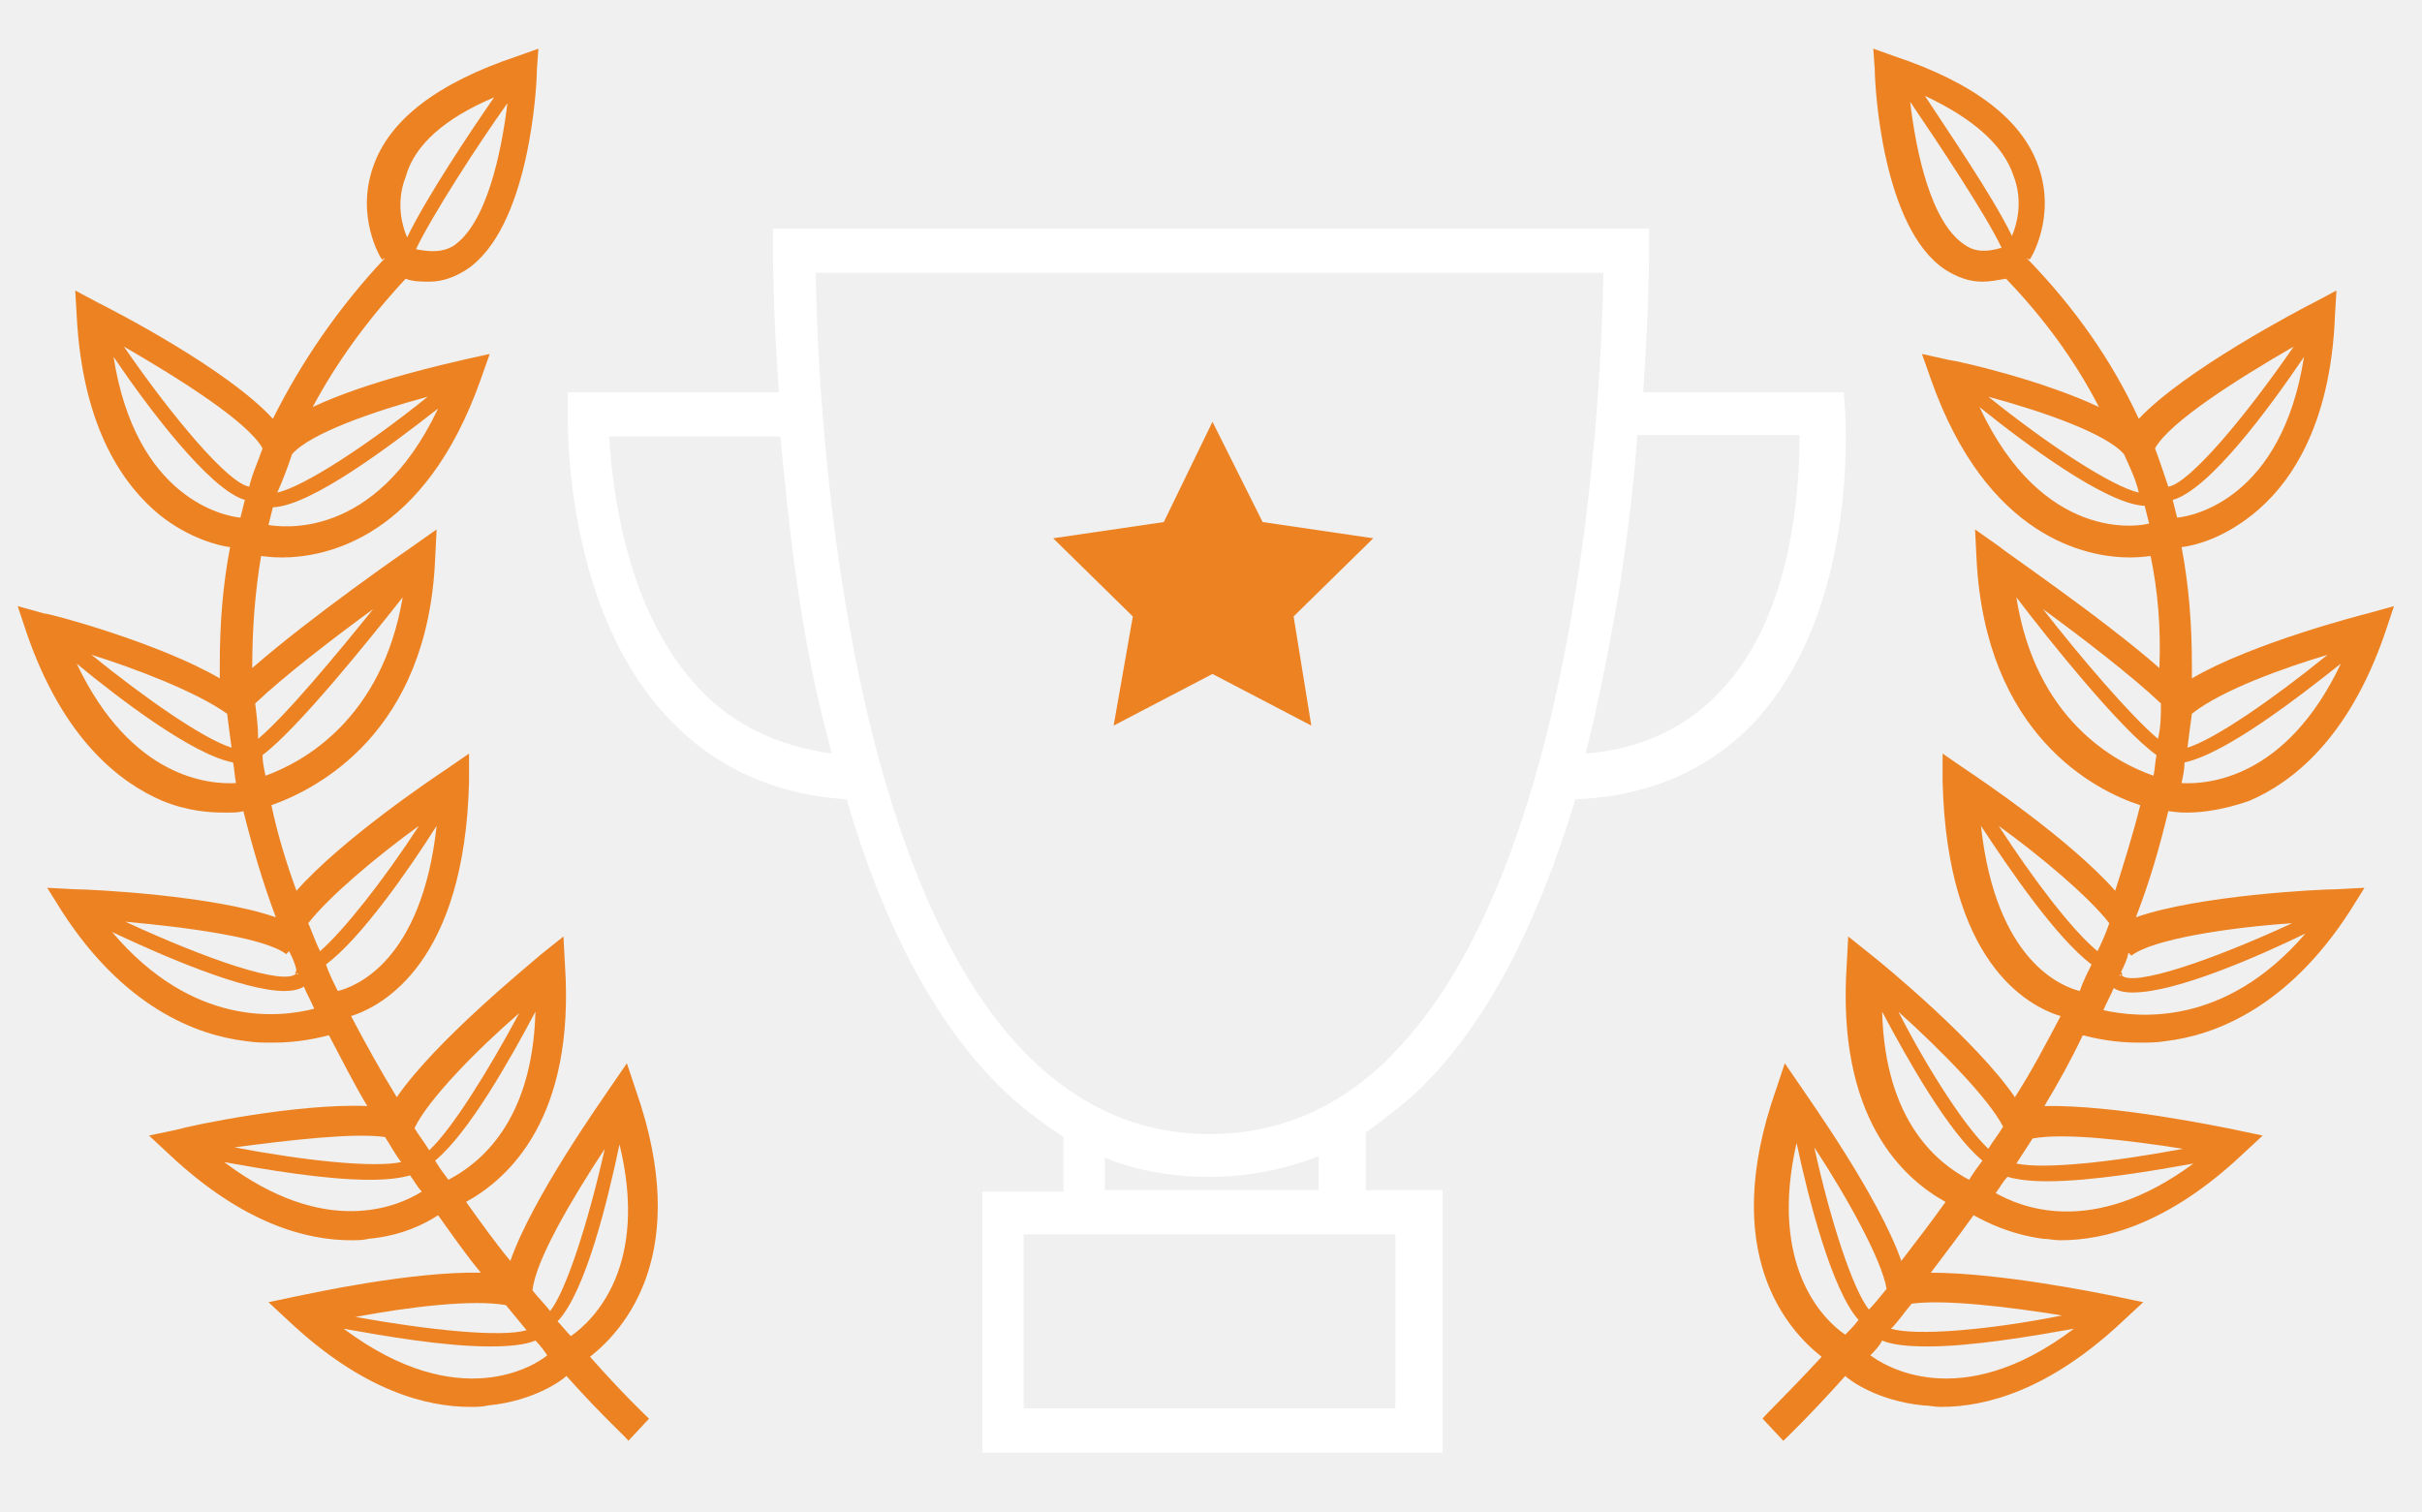
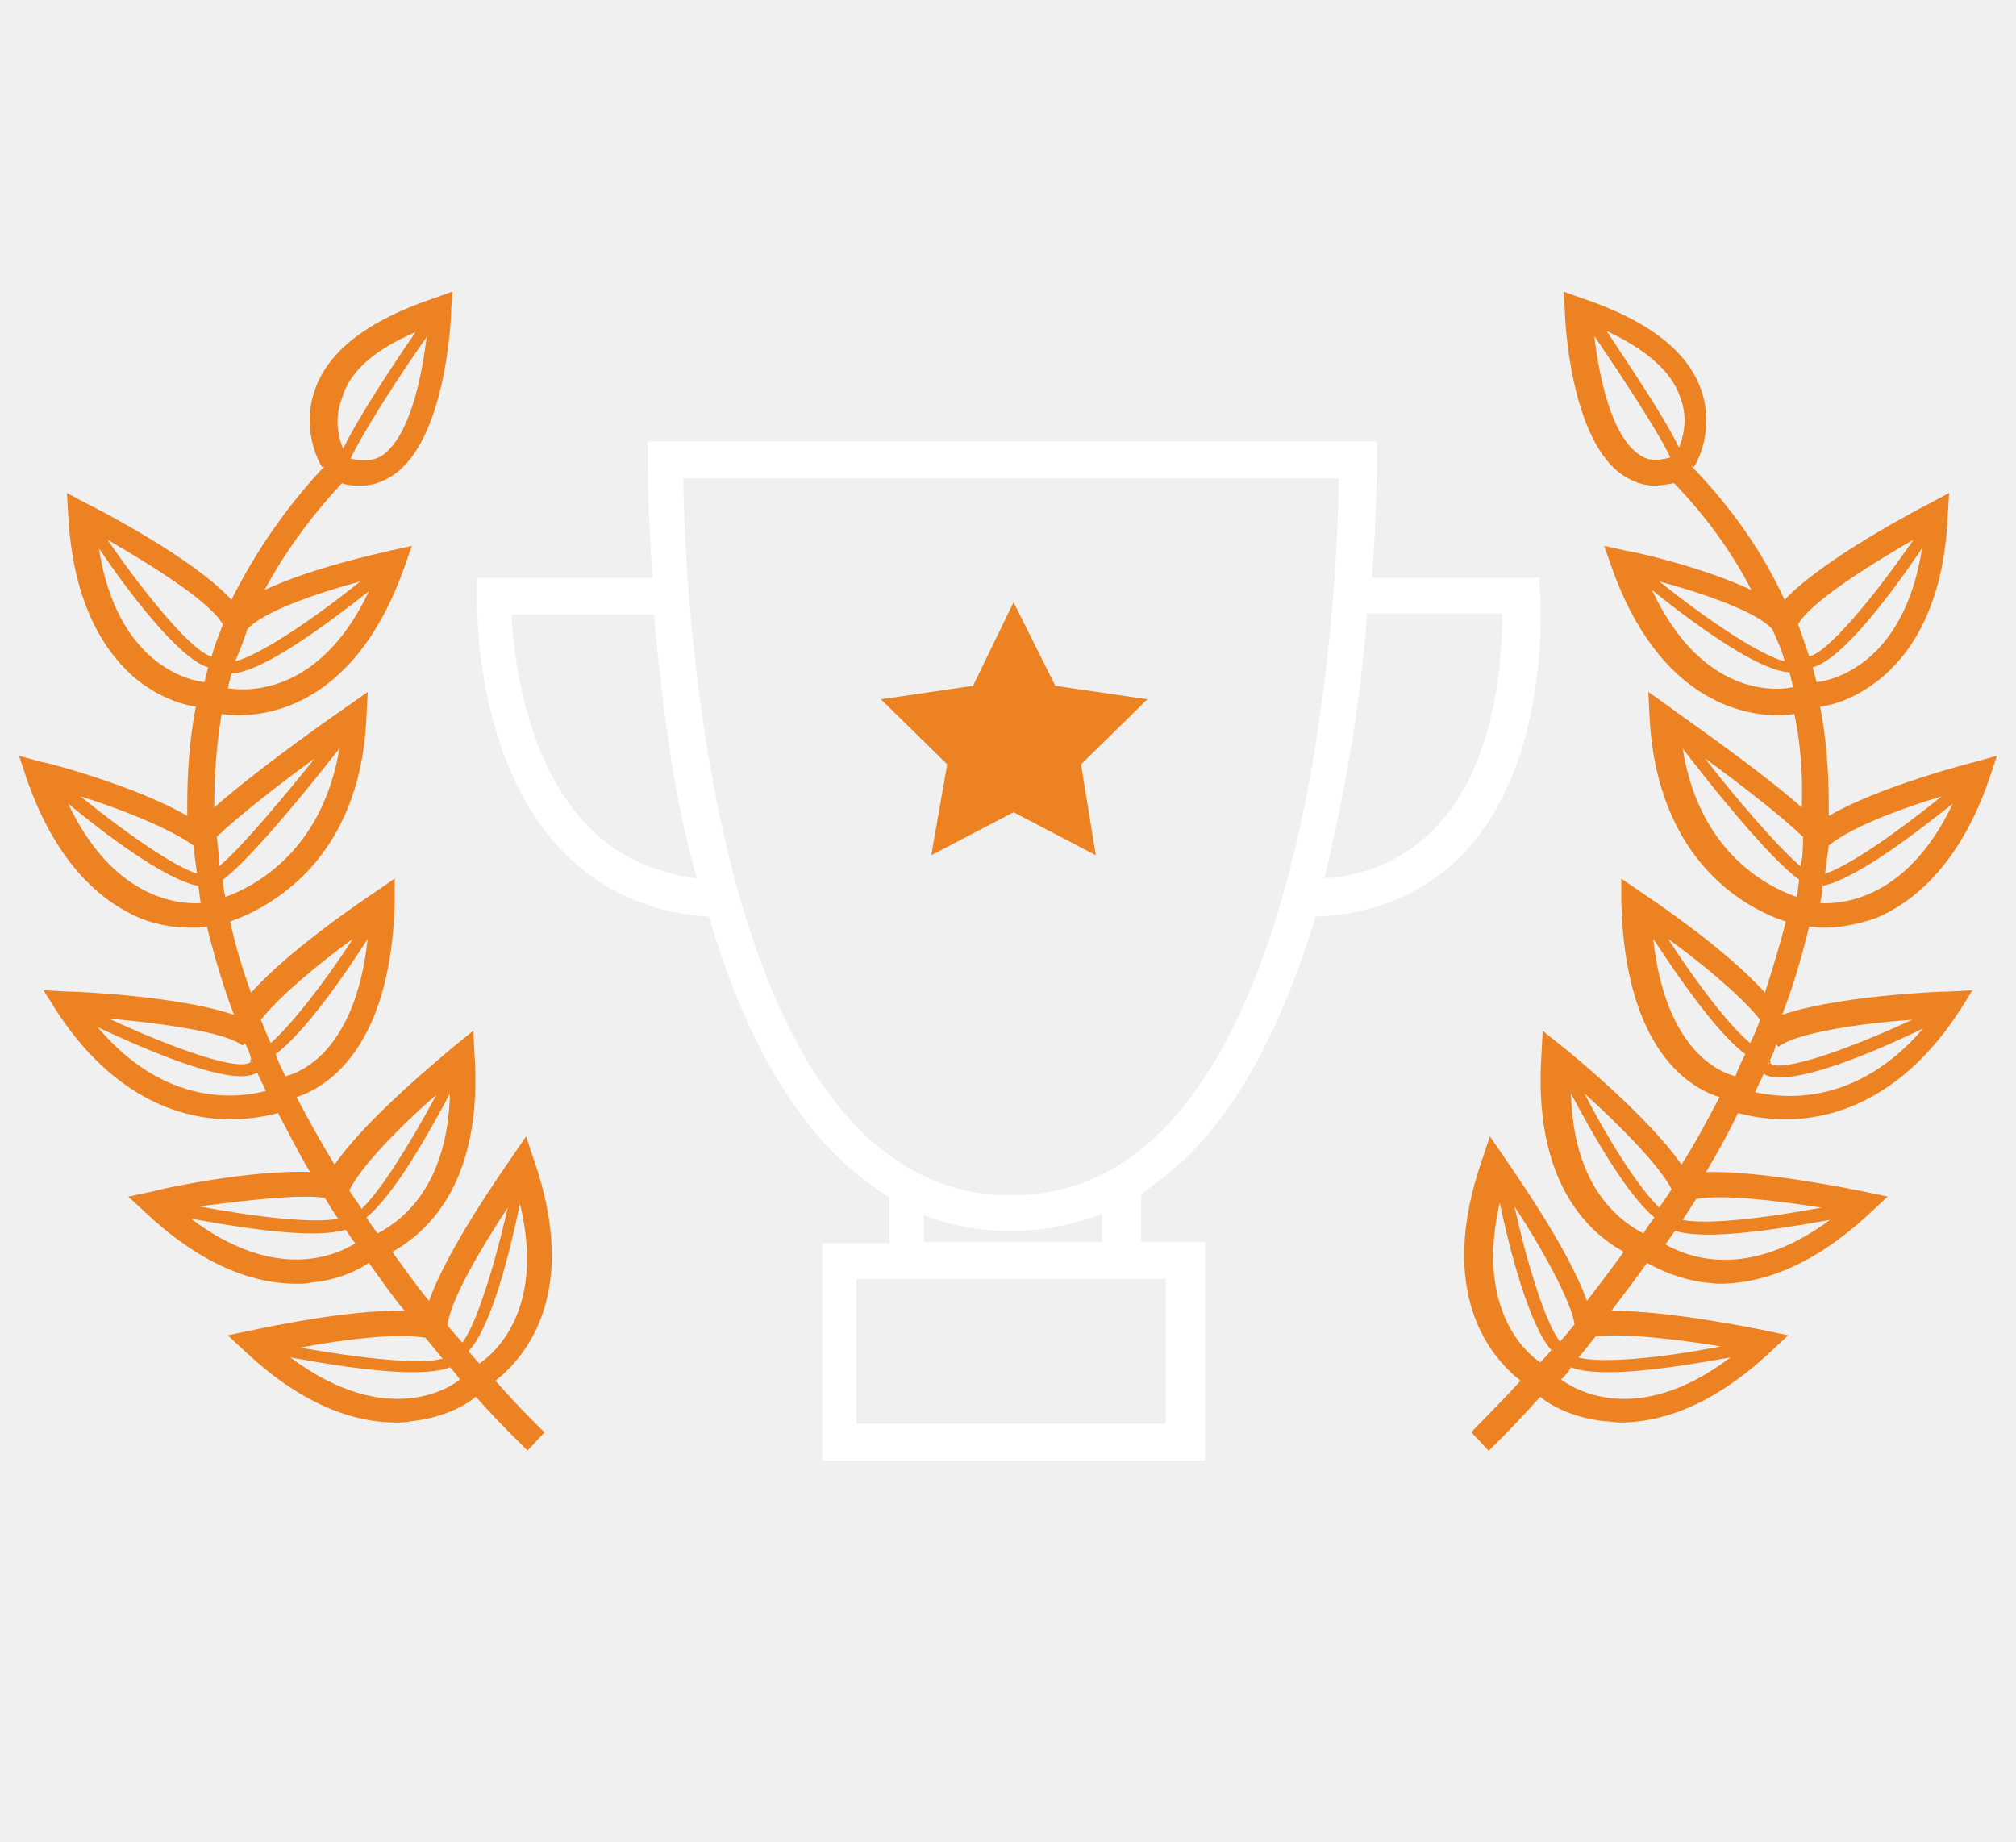
- <svg xmlns="http://www.w3.org/2000/svg" version="1.1" id="Layer_1" x="0px" y="0px" width="164.2px" height="102.5px" viewBox="-249.5 344.5 164.2 102.5" enable-background="new -249.5 344.5 164.2 102.5" xml:space="preserve">
-   <polygon fill="#ED8222" points="-167.3,373.1 -163.9,379.9 -156.4,381 -161.8,386.3 -160.6,393.7 -167.3,390.2 -174,393.7   -172.7,386.3 -178.1,381 -170.6,379.9 " />
-   <path fill="#FFFFFF" d="M-153,418.1c4.3-4.3,7.7-10.8,10.3-19.4c5-0.2,9.1-2,12.2-5.3c7-7.6,6.1-20.4,6.1-20.9l-0.1-1.4h-13.6  c0.4-5.7,0.4-9.5,0.4-9.6l0-1.5h-29.7h-29.7l0,1.5c0,0.1,0,3.9,0.4,9.6h-14.3l0,1.5c0,0.5-0.3,13.3,7,20.8c3.1,3.2,7.1,5,11.9,5.3  c2.5,8.6,6,15.1,10.3,19.4c1.4,1.4,2.9,2.5,4.4,3.5v3.7h-5.5V443h31.2v-17.8h-5.2v-3.9C-155.7,420.4-154.3,419.4-153,418.1z   M-127.5,374.1c0,3.3-0.4,12-5.3,17.2c-2.3,2.5-5.4,4-9.2,4.3c0.9-3.6,1.7-7.6,2.4-11.9c0.5-3.4,0.9-6.7,1.1-9.7H-127.5z   M-202,391.3c-5.1-5.3-6-13.8-6.2-17.2h11.6c0.3,3,0.6,6.2,1.1,9.7c0.6,4.3,1.4,8.2,2.4,11.8C-196.7,395.1-199.7,393.7-202,391.3z   M-194.2,363h26.7h26.7c-0.1,7.3-1.4,39.9-14.3,53c-3.5,3.6-7.7,5.4-12.4,5.4s-8.8-1.8-12.4-5.4C-192.8,402.9-194.1,370.3-194.2,363  z M-154.9,428.2V440h-25.2v-11.8h2.5h1.5h17.5h1.5H-154.9z M-160.1,425.2h-14.5V423c2.2,0.9,4.6,1.3,7.1,1.3c2.6,0,5.1-0.5,7.4-1.4  V425.2z" />
-   <path fill="#ED8222" d="M-101.2,399.6c1,0,2.5-0.2,4.2-0.8c2.8-1.2,6.7-4.1,9.2-11.4l0.6-1.8l-1.8,0.5c-0.4,0.1-7.8,2-11.9,4.4  c0-0.3,0-0.6,0-0.9c0-2.7-0.2-5.4-0.7-8c0.9-0.1,2.8-0.6,4.8-2.2c2.4-1.9,5.3-5.8,5.6-13.5l0.1-1.7l-1.5,0.8  c-1,0.5-8.8,4.6-11.9,7.9c-1.8-3.9-4.3-7.5-7.6-10.9l0.2,0.1c0.1-0.1,1.8-2.9,0.6-6.3c-1.1-3.2-4.4-5.7-9.8-7.5l-1.4-0.5l0.1,1.4  c0,1.1,0.5,10.8,4.8,13.6c0.8,0.5,1.6,0.8,2.5,0.8c0.5,0,1-0.1,1.6-0.2c2.6,2.7,4.7,5.6,6.3,8.7c-3.8-1.8-9.4-3.1-10.2-3.2l-1.8-0.4  l0.6,1.7c3.8,10.8,10.6,12.1,13.5,12.1c0.8,0,1.3-0.1,1.4-0.1c0.5,2.4,0.7,4.9,0.6,7.5c0,0,0,0.1,0,0.1c-4-3.5-10.5-7.9-10.8-8.2  l-1.7-1.2l0.1,2c0.6,11.9,8,15.7,11.1,16.7c-0.5,2-1.1,3.9-1.7,5.8c-3.1-3.5-9.2-7.6-10.1-8.2l-1.6-1.1l0,1.9  c0.3,12.2,5.7,15.2,8,15.9c-1,1.9-2,3.8-3.1,5.5c-2.6-3.8-8.9-9-9.8-9.7l-1.5-1.2l-0.1,1.9c-0.7,10.4,3.8,14.5,6.7,16.1  c-1,1.4-2,2.7-3,4c-1.5-4.3-6.2-10.9-6.8-11.8l-1.1-1.6l-0.6,1.8c-3.9,11.1,0.8,16.3,3.1,18.1c-2.4,2.6-4,4.1-4,4.2l1.4,1.5  c0,0,1.7-1.6,4.2-4.4c0.3,0.3,2.2,1.7,5.3,2c0.4,0,0.7,0.1,1.2,0.1c3,0,7.3-1.1,12.3-5.8l1.4-1.3l-1.9-0.4c-1-0.2-7.8-1.6-12.5-1.6  c0.9-1.2,1.9-2.5,2.9-3.9c0.9,0.5,2.5,1.3,4.7,1.6c0.4,0,0.7,0.1,1.2,0.1c3,0,7.3-1.1,12.3-5.8l1.4-1.3l-1.9-0.4  c-1-0.2-8.2-1.7-12.9-1.6c0.9-1.5,1.8-3.1,2.6-4.8c0.8,0.2,2.1,0.5,3.8,0.5c0.6,0,1.2,0,1.8-0.1c3.4-0.4,8.3-2.3,12.5-8.8l1-1.6  l-1.9,0.1c-1.1,0-9.3,0.4-13.6,1.9c0.9-2.3,1.6-4.7,2.2-7.2C-101.8,399.6-101.5,399.6-101.2,399.6z M-101.6,397.6  c0.1-0.5,0.2-0.9,0.2-1.4c2.8-0.6,7.7-4.4,10.6-6.7C-94.5,397.3-99.8,397.7-101.6,397.6z M-100.9,392.9c2-1.6,6.2-3.1,9.2-4  c-3.7,3-7.6,5.7-9.5,6.3C-101.1,394.4-101,393.6-100.9,392.9L-100.9,392.9z M-101.9,379.6c-0.1-0.4-0.2-0.8-0.3-1.2  c2.5-0.7,6.6-6.3,8.9-9.7C-94.8,378.3-100.8,379.5-101.9,379.6z M-94,368c-3.3,4.8-7.1,9.3-8.5,9.5c-0.3-0.9-0.6-1.8-0.9-2.6  C-102.4,373.1-97.8,370.2-94,368z M-113,356.4c0.7,1.8,0.2,3.4-0.1,4.1c-1.3-2.7-4.4-7.2-5.9-9.5  C-115.8,352.5-113.7,354.3-113,356.4z M-116.3,361.1c-2.3-1.5-3.3-6.3-3.7-9.7c1.9,2.8,5.1,7.6,6.2,9.9  C-114.8,361.6-115.6,361.6-116.3,361.1z M-104.5,377.9c-1.8-0.4-6.1-3.2-10.2-6.5c3.7,1,8,2.5,9.2,3.9  C-105.1,376.2-104.7,377-104.5,377.9z M-115.3,372.1c3.1,2.5,8.6,6.6,11.2,6.7c0.1,0.4,0.2,0.8,0.3,1.2  C-104.5,380.2-111,381.3-115.3,372.1z M-103.2,394.6c-1.9-1.6-5.3-5.6-7.8-8.8c2.6,1.9,6,4.5,8,6.4C-103,393-103,393.8-103.2,394.6z   M-112.8,385c2.2,2.9,7.1,9,9.5,10.7c-0.1,0.5-0.1,0.9-0.2,1.4C-106.1,396.2-111.5,393.3-112.8,385z M-106.5,407.1  c-0.2,0.6-0.5,1.3-0.8,1.9c-1.7-1.4-4.3-4.8-6.7-8.5C-111.1,402.6-107.9,405.3-106.5,407.1z M-105,409.3c1.4-1.1,6.5-1.9,10.9-2.2  c-5.4,2.5-10.9,4.4-11.6,3.5l-0.1,0.1c0,0,0,0,0-0.1c0.1,0,0.1,0,0.2,0l-0.1-0.2c0.2-0.4,0.4-0.8,0.5-1.3L-105,409.3z M-115.2,400.5  c1.9,2.9,5.1,7.6,7.5,9.4c-0.3,0.6-0.6,1.2-0.8,1.8C-109.7,411.4-114.2,409.7-115.2,400.5z M-113.7,420.9c-0.3,0.5-0.7,1-1,1.5  c-1.5-1.4-4-5.2-6.1-9.3C-117.8,415.8-114.6,419.1-113.7,420.9z M-121.9,413.1c1.7,3.2,4.5,8.2,6.8,10.1c-0.3,0.4-0.6,0.8-0.9,1.3  C-118.1,423.4-121.7,420.6-121.9,413.1z M-122.8,433.3c-1.1-1.4-2.6-6-3.7-11c2.3,3.5,4.6,7.7,4.9,9.6  C-122.1,432.5-122.4,432.9-122.8,433.3z M-127.7,422c0.8,3.8,2.4,10,4.2,12c-0.3,0.4-0.6,0.7-0.9,1  C-125.9,434-129.6,430.3-127.7,422z M-122.7,436.4c0.3-0.3,0.6-0.6,0.8-1c0.7,0.3,1.8,0.4,3.1,0.4c3,0,7.1-0.7,9.9-1.2  C-116.7,440.5-121.9,437-122.7,436.4z M-109.7,433.7c-5,1-9.9,1.4-11.6,0.9c0.5-0.5,0.9-1.1,1.4-1.7  C-117.7,432.6-113.4,433.1-109.7,433.7z M-114.2,425.4c0.3-0.4,0.5-0.8,0.8-1.1c0.7,0.2,1.6,0.3,2.7,0.3c3,0,7.1-0.7,9.9-1.2  C-107.7,428.5-112.6,426.3-114.2,425.4z M-101.5,422.4c-4.8,0.9-9.4,1.4-11.3,1c0.4-0.6,0.7-1.1,1.1-1.7  C-109.6,421.3-105.3,421.8-101.5,422.4z M-106.9,413c0.2-0.5,0.5-1,0.7-1.5c0.3,0.2,0.7,0.3,1.3,0.3c2.9,0,8.4-2.4,11.7-4  C-98.7,414.2-104.6,413.5-106.9,413z" />
-   <path fill="#ED8222" d="M-233,399.5c0.6,2.4,1.3,4.8,2.2,7.2c-4.3-1.5-12.6-1.9-13.6-1.9l-1.9-0.1l1,1.6c4.2,6.5,9.1,8.4,12.5,8.8  c0.6,0.1,1.2,0.1,1.8,0.1c1.7,0,3-0.3,3.8-0.5c0.9,1.7,1.7,3.3,2.6,4.8c-4.7-0.2-11.9,1.3-12.9,1.6l-1.9,0.4l1.4,1.3  c5,4.7,9.3,5.8,12.3,5.8c0.4,0,0.8,0,1.2-0.1c2.2-0.2,3.8-1,4.7-1.6c1,1.4,1.9,2.7,2.9,3.9c-4.7-0.1-11.5,1.4-12.5,1.6l-1.9,0.4  l1.4,1.3c5,4.7,9.3,5.8,12.3,5.8c0.4,0,0.8,0,1.2-0.1c3.1-0.3,5-1.7,5.3-2c2.5,2.8,4.2,4.3,4.2,4.4l1.4-1.5c-0.1-0.1-1.7-1.6-4-4.2  c2.3-1.8,7-7,3.1-18.1l-0.6-1.8l-1.1,1.6c-0.6,0.9-5.3,7.5-6.8,11.8c-1-1.2-2-2.6-3-4c2.9-1.6,7.4-5.7,6.7-16.1l-0.1-1.9l-1.5,1.2  c-0.8,0.7-7.2,5.9-9.8,9.7c-1.1-1.8-2.1-3.6-3.1-5.5c2.2-0.7,7.7-3.7,8-15.9l0-1.9l-1.6,1.1c-0.9,0.6-7,4.7-10.1,8.2  c-0.7-1.9-1.3-3.9-1.7-5.8c3.1-1.1,10.6-4.9,11.1-16.7l0.1-2l-1.7,1.2c-0.3,0.2-6.8,4.7-10.8,8.2c0,0,0-0.1,0-0.1  c0-2.6,0.2-5.1,0.6-7.5c0.1,0,0.6,0.1,1.4,0.1c3,0,9.7-1.3,13.5-12.1l0.6-1.7l-1.8,0.4c-0.8,0.2-6.4,1.4-10.2,3.2  c1.6-3,3.7-5.9,6.3-8.7c0.5,0.2,1.1,0.2,1.6,0.2c0.9,0,1.7-0.3,2.5-0.8c4.3-2.8,4.8-12.5,4.8-13.6l0.1-1.4l-1.4,0.5  c-5.4,1.8-8.7,4.3-9.8,7.5c-1.2,3.4,0.5,6.2,0.6,6.3l0.2-0.1c-3.2,3.4-5.7,7.1-7.6,10.9c-3.1-3.4-10.9-7.4-11.9-7.9l-1.5-0.8  l0.1,1.7c0.4,7.8,3.3,11.6,5.6,13.5c2,1.6,4,2.1,4.8,2.2c-0.5,2.6-0.7,5.2-0.7,8c0,0.3,0,0.6,0,0.9c-4.1-2.4-11.5-4.4-11.9-4.4  l-1.8-0.5l0.6,1.8c2.5,7.3,6.4,10.2,9.2,11.4c1.7,0.7,3.2,0.8,4.2,0.8C-233.6,399.6-233.3,399.6-233,399.5z M-244.3,389.5  c2.9,2.4,7.9,6.2,10.6,6.7c0.1,0.5,0.1,0.9,0.2,1.4C-235.3,397.7-240.6,397.3-244.3,389.5z M-234.1,392.9c0.1,0.8,0.2,1.6,0.3,2.3  c-1.9-0.6-5.8-3.3-9.5-6.3C-240.4,389.8-236.2,391.4-234.1,392.9L-234.1,392.9z M-241.8,368.7c2.3,3.4,6.5,9,8.9,9.7  c-0.1,0.4-0.2,0.8-0.3,1.2C-234.3,379.5-240.3,378.3-241.8,368.7z M-231.7,374.9c-0.3,0.9-0.7,1.7-0.9,2.6c-1.4-0.2-5.2-4.7-8.5-9.5  C-237.3,370.2-232.7,373.1-231.7,374.9z M-216,351.1c-1.6,2.3-4.6,6.8-5.9,9.5c-0.3-0.7-0.8-2.3-0.1-4.1  C-221.4,354.3-219.3,352.5-216,351.1z M-221.3,361.4c1.1-2.3,4.2-7.1,6.2-9.9c-0.4,3.3-1.4,8.2-3.7,9.7  C-219.5,361.6-220.3,361.6-221.3,361.4z M-229.7,375.3c1.2-1.4,5.5-2.9,9.2-3.9c-4.1,3.3-8.4,6.1-10.2,6.5  C-230.3,377-230,376.2-229.7,375.3z M-231.3,380.1c0.1-0.4,0.2-0.8,0.3-1.2c2.6-0.1,8-4.2,11.2-6.7  C-224.1,381.3-230.6,380.2-231.3,380.1z M-232.2,392.2c2-1.9,5.4-4.5,8-6.4c-2.5,3.1-5.9,7.2-7.8,8.8  C-232,393.8-232.1,393-232.2,392.2z M-231.5,397.1c-0.1-0.5-0.2-0.9-0.2-1.4c2.4-1.8,7.3-7.9,9.5-10.7  C-223.6,393.3-229,396.2-231.5,397.1z M-221.1,400.5c-2.4,3.7-5.1,7.1-6.7,8.5c-0.3-0.6-0.5-1.2-0.8-1.9  C-227.2,405.3-224,402.6-221.1,400.5z M-229.9,409c0.2,0.4,0.4,0.8,0.5,1.3l-0.1,0.2c0.1,0,0.1,0,0.2,0c0,0,0,0,0,0.1l-0.1-0.1  c-0.8,0.9-6.2-1-11.6-3.5c4.4,0.4,9.5,1.1,10.9,2.2L-229.9,409z M-226.6,411.7c-0.3-0.6-0.6-1.2-0.8-1.8c2.4-1.8,5.6-6.4,7.5-9.4  C-220.9,409.7-225.4,411.4-226.6,411.7z M-214.3,413.2c-2.2,4.1-4.6,7.9-6.1,9.3c-0.3-0.5-0.7-1-1-1.5  C-220.5,419.1-217.3,415.8-214.3,413.2z M-219.1,424.5c-0.3-0.4-0.6-0.8-0.9-1.3c2.3-1.9,5.1-6.9,6.8-10.1  C-213.4,420.6-217,423.4-219.1,424.5z M-213.4,432c0.2-2,2.6-6.1,4.9-9.6c-1.1,4.9-2.6,9.6-3.7,11C-212.6,432.9-213,432.5-213.4,432  z M-210.8,435.1c-0.3-0.3-0.6-0.7-0.9-1c1.9-2,3.4-8.2,4.2-12C-205.5,430.3-209.2,434-210.8,435.1z M-226.2,434.6  c2.8,0.5,6.8,1.2,9.9,1.2c1.3,0,2.4-0.1,3.1-0.4c0.3,0.3,0.6,0.7,0.8,1C-213.1,437-218.3,440.5-226.2,434.6z M-215.2,433  c0.5,0.6,0.9,1.1,1.4,1.7c-1.7,0.5-6.6,0-11.6-0.9C-221.7,433.1-217.4,432.6-215.2,433z M-234.3,423.3c2.8,0.5,6.8,1.2,9.9,1.2  c1.1,0,2-0.1,2.7-0.3c0.3,0.4,0.5,0.8,0.8,1.1C-222.5,426.3-227.4,428.5-234.3,423.3z M-223.4,421.6c0.4,0.6,0.7,1.2,1.1,1.7  c-1.9,0.4-6.6-0.1-11.3-1C-229.8,421.8-225.5,421.3-223.4,421.6z M-241.9,407.7c3.4,1.6,8.9,4,11.7,4c0.5,0,1-0.1,1.3-0.3  c0.2,0.5,0.5,1,0.7,1.5C-230.5,413.5-236.4,414.2-241.9,407.7z" />
+ <svg xmlns="http://www.w3.org/2000/svg" version="1.1" id="Layer_1" x="0px" y="0px" width="164.2px" height="150px" viewBox="0 -23.75 164.2 150" enable-background="new 0 -23.75 164.2 150" xml:space="preserve">
+   <polygon fill="#ED8222" points="82.55,25.3 85.95,32.101 93.45,33.2 88.049,38.5 89.25,45.9 82.55,42.4 75.85,45.9 77.149,38.5   71.75,33.2 79.25,32.101 " />
+   <path fill="#FFFFFF" d="M96.85,70.3c4.299-4.3,7.699-10.8,10.299-19.399c5-0.2,9.101-2,12.201-5.3c7-7.601,6.1-20.4,6.1-20.9  l-0.1-1.4H111.75c0.399-5.699,0.399-9.5,0.399-9.6v-1.5H82.45h-29.7v1.5c0,0.1,0,3.9,0.4,9.6h-14.3v1.5c0,0.5-0.3,13.301,7,20.801  c3.1,3.199,7.1,5,11.9,5.3c2.5,8.6,6,15.1,10.3,19.399c1.4,1.4,2.9,2.5,4.4,3.5v3.7h-5.5v17.7h31.199V77.4H92.95v-3.9  C94.149,72.601,95.549,71.601,96.85,70.3z M122.35,26.3c0,3.301-0.4,12-5.301,17.2c-2.3,2.5-5.4,4-9.199,4.3  c0.899-3.6,1.699-7.6,2.399-11.899c0.5-3.4,0.899-6.7,1.101-9.7h11V26.3z M47.85,43.5c-5.1-5.3-6-13.8-6.2-17.2h11.6  c0.3,3,0.6,6.2,1.1,9.7c0.6,4.3,1.4,8.2,2.4,11.8C53.149,47.3,50.149,45.9,47.85,43.5z M55.649,15.2h26.7h26.7  c-0.1,7.3-1.4,39.9-14.3,53c-3.5,3.6-7.7,5.4-12.4,5.4c-4.7,0-8.8-1.801-12.4-5.4C57.05,55.101,55.75,22.5,55.649,15.2z M94.95,80.4  v11.8h-25.2V80.4h2.5h1.5h17.5h1.5H94.95z M89.75,77.4h-14.5v-2.2c2.2,0.9,4.6,1.3,7.1,1.3c2.6,0,5.1-0.5,7.4-1.399V77.4z" />
+   <path fill="#ED8222" d="M148.649,51.8c1,0,2.5-0.199,4.201-0.8c2.799-1.2,6.699-4.1,9.199-11.399l0.6-1.801l-1.799,0.5  c-0.4,0.101-7.801,2-11.9,4.4c0-0.3,0-0.6,0-0.9c0-2.699-0.2-5.399-0.7-8c0.899-0.1,2.8-0.6,4.8-2.199c2.4-1.9,5.301-5.801,5.6-13.5  l0.101-1.7l-1.5,0.8c-1,0.5-8.8,4.6-11.899,7.9c-1.801-3.9-4.301-7.5-7.601-10.9l0.2,0.1c0.1-0.1,1.8-2.899,0.6-6.3  c-1.1-3.2-4.4-5.7-9.8-7.5L127.35,0l0.1,1.4c0,1.1,0.5,10.8,4.8,13.6c0.8,0.5,1.601,0.8,2.5,0.8c0.5,0,1-0.1,1.601-0.199  c2.6,2.699,4.699,5.6,6.299,8.699c-3.799-1.8-9.399-3.1-10.199-3.199l-1.801-0.4l0.601,1.7c3.8,10.8,10.601,12.1,13.5,12.1  c0.8,0,1.3-0.1,1.399-0.1c0.5,2.399,0.701,4.899,0.601,7.5V42c-4-3.5-10.5-7.899-10.8-8.2l-1.7-1.199l0.101,2  c0.6,11.899,8,15.699,11.1,16.699c-0.5,2-1.1,3.9-1.7,5.801c-3.101-3.5-9.2-7.601-10.101-8.2l-1.6-1.101v1.9  c0.301,12.2,5.7,15.2,8,15.9c-1,1.899-2,3.8-3.1,5.5c-2.6-3.801-8.9-9-9.801-9.7l-1.5-1.2l-0.1,1.9  c-0.699,10.399,3.801,14.5,6.7,16.1c-1,1.4-2,2.7-3,4c-1.5-4.3-6.2-10.9-6.8-11.8l-1.1-1.601l-0.601,1.801  c-3.899,11.1,0.8,16.3,3.101,18.1c-2.4,2.6-4,4.1-4,4.2l1.399,1.5c0,0,1.7-1.601,4.2-4.4c0.3,0.3,2.199,1.7,5.3,2  c0.399,0,0.7,0.101,1.2,0.101c3,0,7.3-1.101,12.3-5.801l1.399-1.3l-1.899-0.399c-1-0.2-7.8-1.601-12.5-1.601  c0.899-1.2,1.899-2.5,2.899-3.899c0.9,0.5,2.5,1.3,4.701,1.6c0.399,0,0.699,0.1,1.199,0.1c3,0,7.301-1.1,12.301-5.8l1.399-1.3  l-1.899-0.4c-1-0.199-8.201-1.699-12.9-1.6c0.9-1.5,1.8-3.1,2.6-4.8c0.801,0.2,2.1,0.5,3.801,0.5c0.6,0,1.199,0,1.799-0.101  c3.4-0.399,8.301-2.3,12.5-8.8l1-1.6L158.75,57c-1.101,0-9.3,0.4-13.601,1.9c0.9-2.3,1.601-4.7,2.201-7.2  C148.049,51.8,148.35,51.8,148.649,51.8z M148.25,49.8c0.101-0.5,0.2-0.899,0.2-1.399c2.8-0.601,7.699-4.4,10.6-6.7  C155.35,49.5,150.049,49.9,148.25,49.8z M148.95,45.101c2-1.601,6.199-3.101,9.199-4c-3.699,3-7.6,5.699-9.5,6.3  C148.75,46.601,148.85,45.8,148.95,45.101L148.95,45.101z M147.95,31.8c-0.1-0.399-0.2-0.8-0.301-1.199c2.5-0.7,6.601-6.301,8.9-9.7  C155.049,30.5,149.049,31.7,147.95,31.8z M155.85,20.2c-3.301,4.8-7.101,9.3-8.5,9.5c-0.301-0.9-0.601-1.8-0.9-2.6  C147.45,25.3,152.049,22.4,155.85,20.2z M136.85,8.601c0.699,1.8,0.199,3.399-0.101,4.1c-1.3-2.7-4.399-7.2-5.899-9.5  C134.049,4.7,136.149,6.5,136.85,8.601z M133.549,13.3c-2.3-1.5-3.3-6.3-3.699-9.699c1.899,2.8,5.1,7.6,6.199,9.899  C135.049,13.8,134.25,13.8,133.549,13.3z M145.35,30.101c-1.801-0.4-6.101-3.2-10.201-6.5c3.701,1,8,2.5,9.201,3.899  C144.75,28.4,145.149,29.2,145.35,30.101z M134.549,24.3c3.1,2.5,8.6,6.601,11.2,6.7c0.101,0.4,0.2,0.8,0.3,1.2  C145.35,32.4,138.85,33.5,134.549,24.3z M146.649,46.8c-1.899-1.6-5.299-5.6-7.799-8.8c2.6,1.9,6,4.5,8,6.4  C146.85,45.2,146.85,46,146.649,46.8z M137.049,37.2c2.2,2.9,7.1,9,9.5,10.7c-0.1,0.5-0.1,0.899-0.199,1.399  C143.75,48.4,138.35,45.5,137.049,37.2z M143.35,59.3c-0.201,0.601-0.5,1.301-0.801,1.9c-1.699-1.4-4.3-4.8-6.699-8.5  C138.75,54.8,141.95,57.5,143.35,59.3z M144.85,61.5c1.399-1.1,6.5-1.899,10.899-2.2c-5.399,2.5-10.899,4.4-11.601,3.5l-0.1,0.101  c0,0,0,0,0-0.101c0.1,0,0.1,0,0.2,0l-0.101-0.199c0.201-0.4,0.4-0.801,0.5-1.301L144.85,61.5z M134.649,52.7  c1.9,2.9,5.101,7.6,7.5,9.4c-0.299,0.6-0.6,1.199-0.799,1.8C140.149,63.601,135.649,61.9,134.649,52.7z M136.149,73.101  c-0.299,0.5-0.699,1-1,1.5c-1.5-1.4-4-5.2-6.1-9.301C132.049,68,135.25,71.3,136.149,73.101z M127.95,65.3  c1.699,3.2,4.5,8.2,6.8,10.101c-0.3,0.399-0.601,0.8-0.899,1.3C131.75,75.601,128.149,72.8,127.95,65.3z M127.049,85.5  c-1.1-1.399-2.6-6-3.699-11c2.299,3.5,4.6,7.7,4.899,9.601C127.75,84.7,127.45,85.101,127.049,85.5z M122.149,74.2  c0.801,3.8,2.4,10,4.201,12c-0.301,0.4-0.601,0.7-0.9,1C123.95,86.2,120.25,82.5,122.149,74.2z M127.149,88.601  c0.301-0.301,0.601-0.601,0.801-1c0.699,0.3,1.8,0.399,3.1,0.399c3,0,7.1-0.7,9.9-1.2C133.149,92.7,127.95,89.2,127.149,88.601z   M140.149,85.9c-5,1-9.899,1.399-11.6,0.899c0.5-0.5,0.9-1.1,1.4-1.699C132.149,84.8,136.45,85.3,140.149,85.9z M135.649,77.601  c0.301-0.4,0.5-0.801,0.801-1.101c0.699,0.2,1.6,0.3,2.699,0.3c3,0,7.101-0.699,9.9-1.199C142.149,80.7,137.25,78.5,135.649,77.601z   M148.35,74.601c-4.801,0.899-9.4,1.399-11.301,1c0.4-0.601,0.7-1.101,1.1-1.7C140.25,73.5,144.549,74,148.35,74.601z M142.95,65.2  c0.199-0.5,0.5-1,0.699-1.5c0.301,0.2,0.701,0.3,1.301,0.3c2.9,0,8.4-2.399,11.699-4C151.149,66.4,145.25,65.7,142.95,65.2z" />
+   <path fill="#ED8222" d="M16.85,51.7c0.6,2.4,1.3,4.8,2.2,7.2c-4.3-1.5-12.6-1.9-13.6-1.9l-1.9-0.1l1,1.6c4.2,6.5,9.1,8.4,12.5,8.8  c0.6,0.101,1.2,0.101,1.8,0.101c1.7,0,3-0.3,3.8-0.5c0.9,1.7,1.7,3.3,2.6,4.8c-4.7-0.2-11.9,1.3-12.9,1.6l-1.9,0.4l1.4,1.3  c5,4.7,9.3,5.8,12.3,5.8c0.4,0,0.8,0,1.2-0.1c2.2-0.2,3.8-1,4.7-1.6c1,1.399,1.9,2.699,2.9,3.899c-4.7-0.1-11.5,1.4-12.5,1.601  L18.55,85l1.4,1.3c5,4.7,9.3,5.801,12.3,5.801c0.4,0,0.8,0,1.2-0.101c3.1-0.3,5-1.7,5.3-2c2.5,2.8,4.2,4.3,4.2,4.4l1.4-1.5  c-0.1-0.101-1.7-1.601-4-4.2c2.3-1.8,7-7,3.1-18.1l-0.6-1.801l-1.1,1.601c-0.6,0.899-5.3,7.5-6.8,11.8c-1-1.2-2-2.6-3-4  c2.9-1.6,7.4-5.7,6.7-16.1l-0.1-1.9l-1.5,1.2c-0.8,0.7-7.2,5.899-9.8,9.7c-1.1-1.801-2.1-3.601-3.1-5.5c2.2-0.7,7.7-3.7,8-15.9v-1.9  l-1.6,1.101c-0.9,0.6-7,4.7-10.1,8.2c-0.7-1.9-1.3-3.9-1.7-5.801c3.1-1.1,10.6-4.899,11.1-16.699l0.1-2l-1.7,1.199  c-0.3,0.2-6.8,4.7-10.8,8.2v-0.1c0-2.601,0.2-5.101,0.6-7.5c0.1,0,0.6,0.1,1.4,0.1c3,0,9.7-1.3,13.5-12.1l0.6-1.7l-1.8,0.4  c-0.8,0.199-6.4,1.399-10.2,3.199c1.6-3,3.7-5.899,6.3-8.699c0.5,0.199,1.1,0.199,1.6,0.199c0.9,0,1.7-0.3,2.5-0.8  c4.3-2.8,4.8-12.5,4.8-13.6l0.1-1.4l-1.4,0.5c-5.4,1.8-8.7,4.3-9.8,7.5c-1.2,3.4,0.5,6.2,0.6,6.3l0.2-0.1c-3.2,3.4-5.7,7.1-7.6,10.9  c-3.1-3.4-10.9-7.4-11.9-7.9l-1.5-0.8l0.1,1.7c0.4,7.8,3.3,11.6,5.6,13.5c2,1.6,4,2.1,4.8,2.199c-0.5,2.601-0.7,5.2-0.7,8  c0,0.301,0,0.601,0,0.9c-4.1-2.4-11.5-4.4-11.9-4.4l-1.8-0.5l0.6,1.801c2.5,7.3,6.4,10.199,9.2,11.399c1.7,0.7,3.2,0.8,4.2,0.8  C16.25,51.8,16.55,51.8,16.85,51.7z M5.55,41.7c2.9,2.4,7.9,6.2,10.6,6.7c0.1,0.5,0.1,0.899,0.2,1.399  C14.55,49.9,9.25,49.5,5.55,41.7z M15.75,45.101c0.1,0.8,0.2,1.6,0.3,2.3c-1.9-0.601-5.8-3.3-9.5-6.3  C9.45,42,13.649,43.601,15.75,45.101L15.75,45.101z M8.05,20.9c2.3,3.399,6.5,9,8.9,9.7c-0.1,0.399-0.2,0.8-0.3,1.199  C15.55,31.7,9.55,30.5,8.05,20.9z M18.149,27.101c-0.3,0.899-0.7,1.699-0.9,2.6c-1.4-0.2-5.2-4.7-8.5-9.5  C12.55,22.4,17.149,25.3,18.149,27.101z M33.85,3.3c-1.6,2.301-4.6,6.801-5.9,9.5c-0.3-0.699-0.8-2.3-0.1-4.1  C28.45,6.5,30.55,4.7,33.85,3.3z M28.55,13.601c1.1-2.301,4.2-7.101,6.2-9.9c-0.4,3.3-1.4,8.2-3.7,9.7  C30.35,13.8,29.55,13.8,28.55,13.601z M20.149,27.5c1.2-1.399,5.5-2.899,9.2-3.899c-4.1,3.3-8.4,6.1-10.2,6.5  C19.55,29.2,19.85,28.4,20.149,27.5z M18.55,32.3c0.1-0.399,0.2-0.8,0.3-1.199c2.6-0.101,8-4.2,11.2-6.7  C25.75,33.5,19.25,32.4,18.55,32.3z M17.649,44.4c2-1.9,5.4-4.5,8-6.4c-2.5,3.101-5.9,7.2-7.8,8.8C17.85,46,17.75,45.2,17.649,44.4z   M18.35,49.3c-0.1-0.5-0.2-0.899-0.2-1.399c2.4-1.8,7.3-7.9,9.5-10.7C26.25,45.5,20.85,48.4,18.35,49.3z M28.75,52.7  c-2.4,3.7-5.1,7.1-6.7,8.5c-0.3-0.6-0.5-1.2-0.8-1.9C22.649,57.5,25.85,54.8,28.75,52.7z M19.95,61.2c0.2,0.4,0.4,0.8,0.5,1.3  l-0.1,0.2c0.1,0,0.1,0,0.2,0c0,0,0,0,0,0.1l-0.1-0.1c-0.8,0.9-6.2-1-11.6-3.5c4.4,0.4,9.5,1.1,10.9,2.2L19.95,61.2z M23.25,63.9  c-0.3-0.601-0.6-1.2-0.8-1.8c2.4-1.801,5.6-6.4,7.5-9.4C28.95,61.9,24.45,63.601,23.25,63.9z M35.55,65.4  c-2.2,4.1-4.6,7.899-6.1,9.3c-0.3-0.5-0.7-1-1-1.5C29.35,71.3,32.55,68,35.55,65.4z M30.75,76.7c-0.3-0.4-0.6-0.8-0.9-1.3  c2.3-1.9,5.1-6.9,6.8-10.101C36.45,72.8,32.85,75.601,30.75,76.7z M36.45,84.2c0.2-2,2.6-6.1,4.9-9.6c-1.1,4.899-2.6,9.6-3.7,11  C37.25,85.101,36.85,84.7,36.45,84.2z M39.05,87.3c-0.3-0.3-0.6-0.699-0.9-1c1.9-2,3.4-8.199,4.2-12  C44.35,82.5,40.649,86.2,39.05,87.3z M23.649,86.8c2.8,0.5,6.8,1.2,9.9,1.2c1.3,0,2.4-0.1,3.1-0.399c0.3,0.3,0.6,0.699,0.8,1  C36.75,89.2,31.55,92.7,23.649,86.8z M34.649,85.2c0.5,0.6,0.9,1.1,1.4,1.7c-1.7,0.5-6.6,0-11.6-0.9  C28.149,85.3,32.45,84.8,34.649,85.2z M15.55,75.5c2.8,0.5,6.8,1.2,9.9,1.2c1.1,0,2-0.1,2.7-0.3c0.3,0.399,0.5,0.8,0.8,1.1  C27.35,78.5,22.45,80.7,15.55,75.5z M26.45,73.8c0.4,0.601,0.7,1.2,1.1,1.7c-1.9,0.4-6.6-0.1-11.3-1C20.05,74,24.35,73.5,26.45,73.8  z M7.95,59.9c3.4,1.6,8.9,4,11.7,4c0.5,0,1-0.101,1.3-0.3c0.2,0.5,0.5,1,0.7,1.5C19.35,65.7,13.45,66.4,7.95,59.9z" />
</svg>
